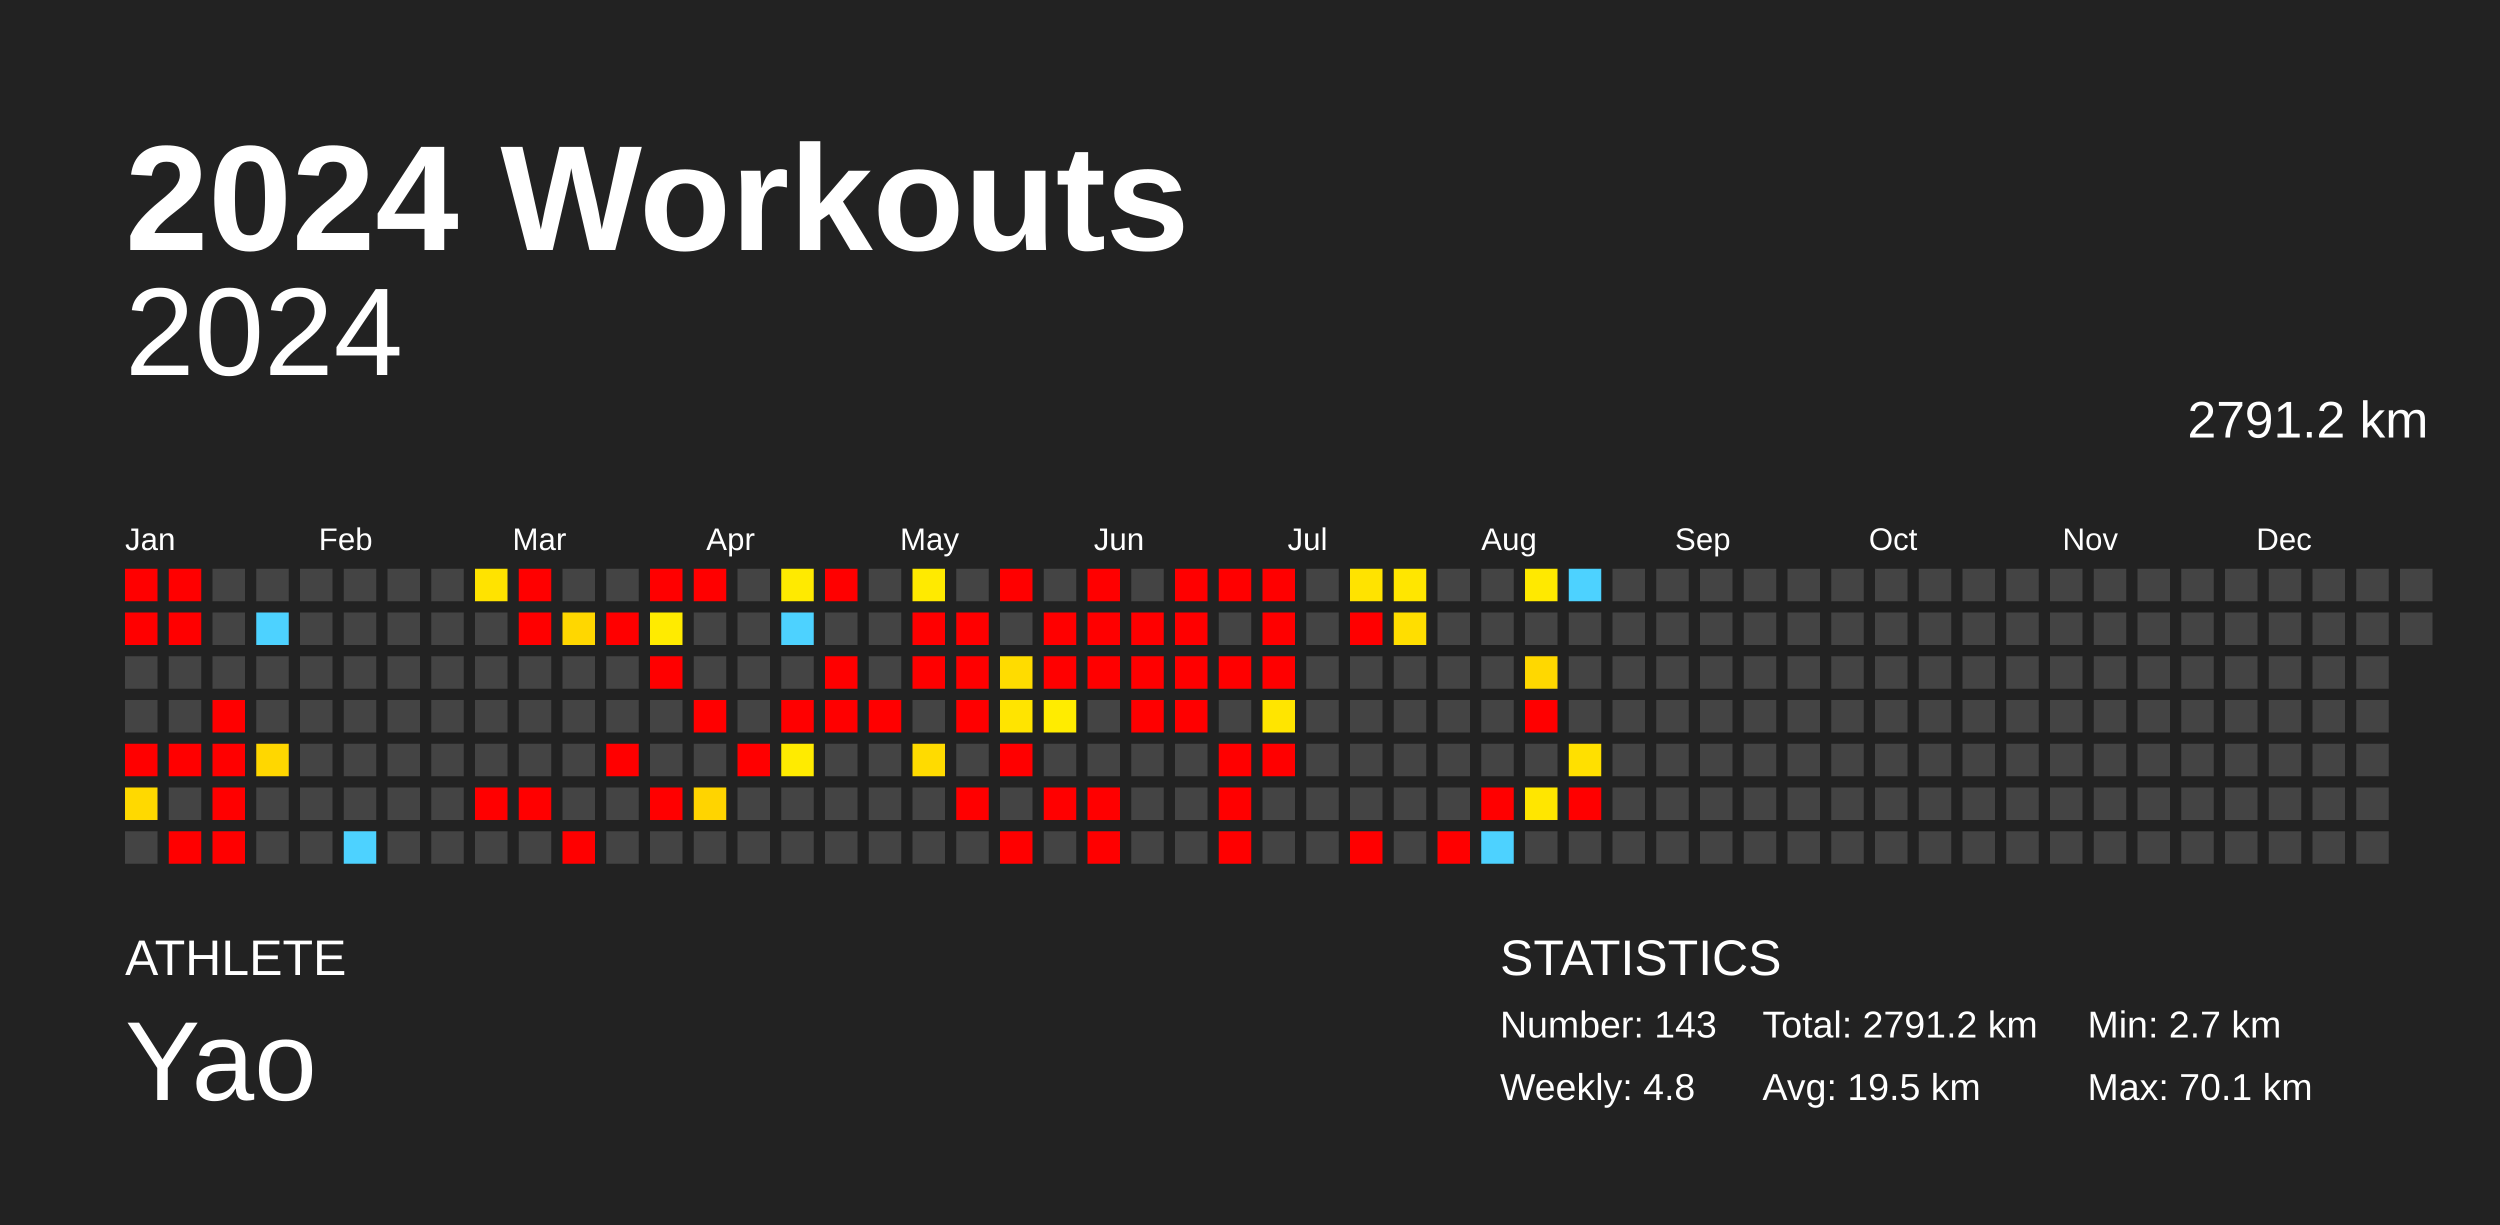
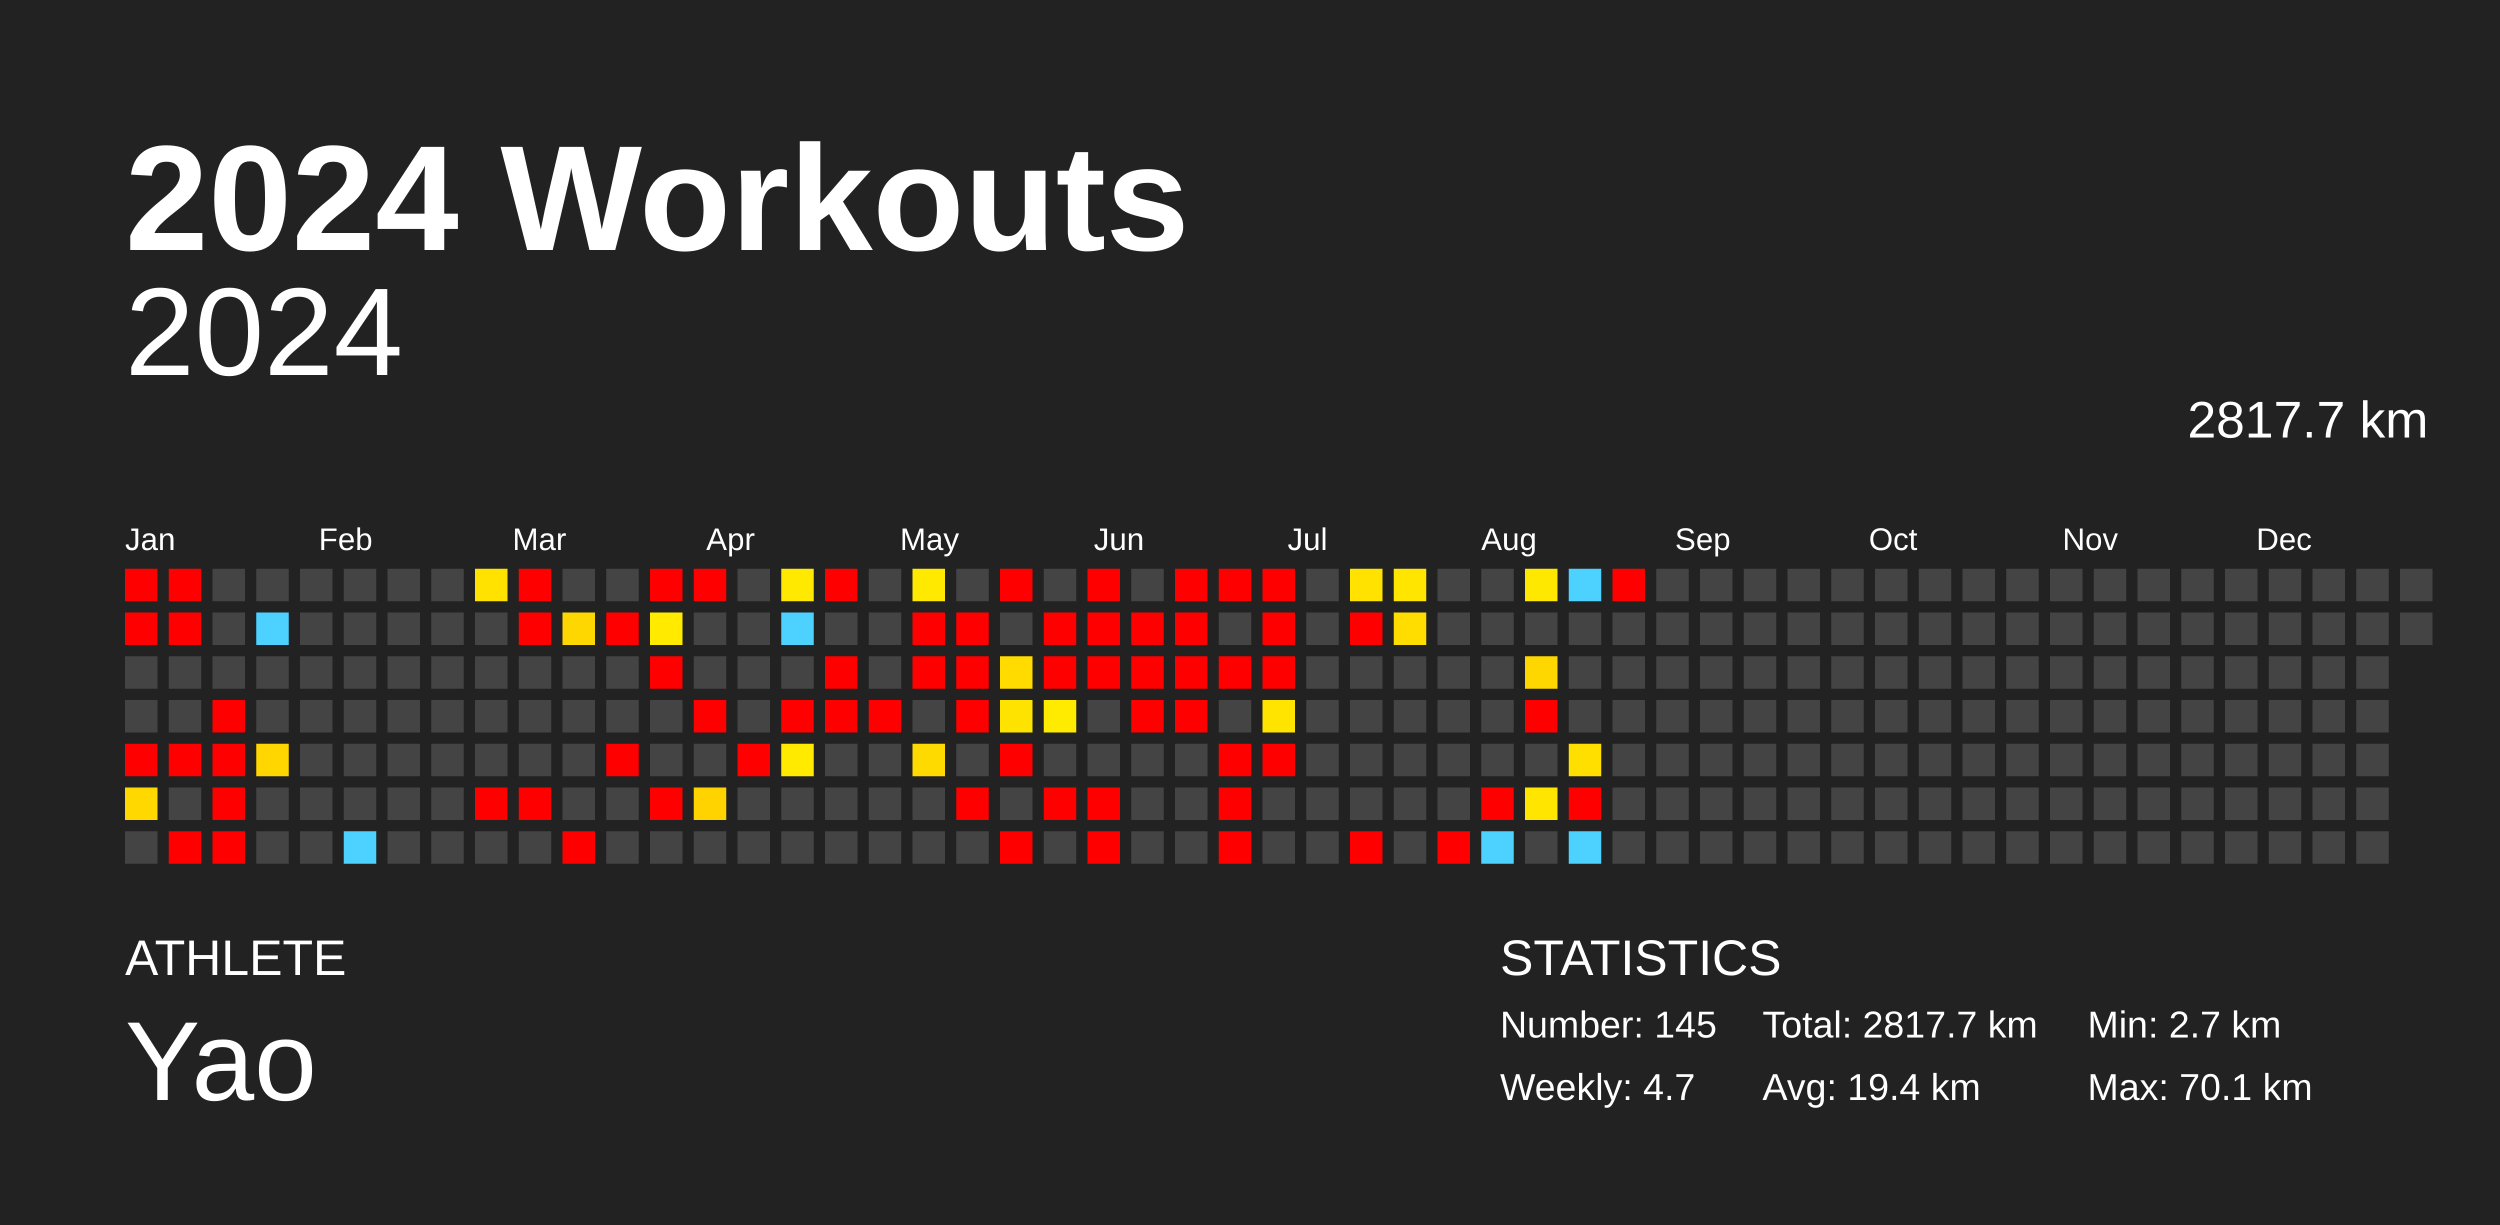
<svg xmlns="http://www.w3.org/2000/svg" baseProfile="full" height="98mm" version="1.1" viewBox="0,0,200,98" width="200mm">
  <defs />
  <rect fill="#222222" height="98" width="200" x="0" y="0" />
  <text fill="#FFFFFF" style="font-size:12px; font-family:Arial; font-weight:bold;" x="10" y="20">2024 Workouts</text>
  <text fill="#FFFFFF" style="font-size:4px; font-family:Arial" x="10" y="78">ATHLETE</text>
  <text fill="#FFFFFF" style="font-size:9px; font-family:Arial" x="10" y="88">Yao</text>
  <text fill="#FFFFFF" style="font-size:4px; font-family:Arial" x="120" y="78">STATISTICS</text>
-   <text fill="#FFFFFF" style="font-size:3px; font-family:Arial" x="120" y="83">Number: 143</text>
-   <text fill="#FFFFFF" style="font-size:3px; font-family:Arial" x="120" y="88">Weekly: 4.8</text>
-   <text fill="#FFFFFF" style="font-size:3px; font-family:Arial" x="141" y="83">Total: 2791.2 km</text>
-   <text fill="#FFFFFF" style="font-size:3px; font-family:Arial" x="141" y="88">Avg: 19.5 km</text>
+   <text fill="#FFFFFF" style="font-size:3px; font-family:Arial" x="120" y="83">Number: 145</text>
+   <text fill="#FFFFFF" style="font-size:3px; font-family:Arial" x="120" y="88">Weekly: 4.7</text>
+   <text fill="#FFFFFF" style="font-size:3px; font-family:Arial" x="141" y="83">Total: 2817.7 km</text>
+   <text fill="#FFFFFF" style="font-size:3px; font-family:Arial" x="141" y="88">Avg: 19.4 km</text>
  <text fill="#FFFFFF" style="font-size:3px; font-family:Arial" x="167" y="83">Min: 2.7 km</text>
  <text fill="#FFFFFF" style="font-size:3px; font-family:Arial" x="167" y="88">Max: 70.1 km</text>
  <text alignment-baseline="hanging" fill="#FFFFFF" style="font-size:10.0px; font-family:Arial;" x="10" y="30">2024</text>
-   <text alignment-baseline="hanging" fill="#FFFFFF" style="font-size:4.125px; font-family:Arial;" x="175" y="35">2791.2 km</text>
+   <text alignment-baseline="hanging" fill="#FFFFFF" style="font-size:4.125px; font-family:Arial;" x="175" y="35">2817.7 km</text>
  <text fill="#FFFFFF" style="font-size:2.5px; font-family:Arial" x="10.0" y="44">Jan</text>
  <text fill="#FFFFFF" style="font-size:2.5px; font-family:Arial" x="25.5" y="44">Feb</text>
  <text fill="#FFFFFF" style="font-size:2.5px; font-family:Arial" x="41.0" y="44">Mar</text>
  <text fill="#FFFFFF" style="font-size:2.5px; font-family:Arial" x="56.5" y="44">Apr</text>
  <text fill="#FFFFFF" style="font-size:2.5px; font-family:Arial" x="72.0" y="44">May</text>
  <text fill="#FFFFFF" style="font-size:2.5px; font-family:Arial" x="87.5" y="44">Jun</text>
  <text fill="#FFFFFF" style="font-size:2.5px; font-family:Arial" x="103.0" y="44">Jul</text>
  <text fill="#FFFFFF" style="font-size:2.5px; font-family:Arial" x="118.5" y="44">Aug</text>
  <text fill="#FFFFFF" style="font-size:2.5px; font-family:Arial" x="134.0" y="44">Sep</text>
  <text fill="#FFFFFF" style="font-size:2.5px; font-family:Arial" x="149.5" y="44">Oct</text>
  <text fill="#FFFFFF" style="font-size:2.5px; font-family:Arial" x="165.0" y="44">Nov</text>
  <text fill="#FFFFFF" style="font-size:2.5px; font-family:Arial" x="180.5" y="44">Dec</text>
  <rect fill="red" height="2.6" width="2.6" x="10.0" y="45.5" />
  <rect fill="red" height="2.6" width="2.6" x="10.0" y="49.0" />
  <rect fill="#444444" height="2.6" width="2.6" x="10.0" y="52.5" />
  <rect fill="#444444" height="2.6" width="2.6" x="10.0" y="56.0" />
  <rect fill="red" height="2.6" width="2.6" x="10.0" y="59.5" />
-   <rect fill="#ffd900" height="2.6" width="2.6" x="10.0" y="63.0" />
+   <rect fill="#ffd800" height="2.6" width="2.6" x="10.0" y="63.0" />
  <rect fill="#444444" height="2.6" width="2.6" x="10.0" y="66.5" />
  <rect fill="red" height="2.6" width="2.6" x="13.5" y="45.5" />
  <rect fill="red" height="2.6" width="2.6" x="13.5" y="49.0" />
  <rect fill="#444444" height="2.6" width="2.6" x="13.5" y="52.5" />
  <rect fill="#444444" height="2.6" width="2.6" x="13.5" y="56.0" />
  <rect fill="red" height="2.6" width="2.6" x="13.5" y="59.5" />
  <rect fill="#444444" height="2.6" width="2.6" x="13.5" y="63.0" />
  <rect fill="red" height="2.6" width="2.6" x="13.5" y="66.5" />
  <rect fill="#444444" height="2.6" width="2.6" x="17.0" y="45.5" />
  <rect fill="#444444" height="2.6" width="2.6" x="17.0" y="49.0" />
  <rect fill="#444444" height="2.6" width="2.6" x="17.0" y="52.5" />
  <rect fill="red" height="2.6" width="2.6" x="17.0" y="56.0" />
  <rect fill="red" height="2.6" width="2.6" x="17.0" y="59.5" />
  <rect fill="red" height="2.6" width="2.6" x="17.0" y="63.0" />
  <rect fill="red" height="2.6" width="2.6" x="17.0" y="66.5" />
  <rect fill="#444444" height="2.6" width="2.6" x="20.5" y="45.5" />
  <rect fill="#4dd2ff" height="2.6" width="2.6" x="20.5" y="49.0" />
  <rect fill="#444444" height="2.6" width="2.6" x="20.5" y="52.5" />
  <rect fill="#444444" height="2.6" width="2.6" x="20.5" y="56.0" />
-   <rect fill="#ffd700" height="2.6" width="2.6" x="20.5" y="59.5" />
+   <rect fill="#ffd600" height="2.6" width="2.6" x="20.5" y="59.5" />
  <rect fill="#444444" height="2.6" width="2.6" x="20.5" y="63.0" />
  <rect fill="#444444" height="2.6" width="2.6" x="20.5" y="66.5" />
  <rect fill="#444444" height="2.6" width="2.6" x="24.0" y="45.5" />
  <rect fill="#444444" height="2.6" width="2.6" x="24.0" y="49.0" />
  <rect fill="#444444" height="2.6" width="2.6" x="24.0" y="52.5" />
  <rect fill="#444444" height="2.6" width="2.6" x="24.0" y="56.0" />
  <rect fill="#444444" height="2.6" width="2.6" x="24.0" y="59.5" />
  <rect fill="#444444" height="2.6" width="2.6" x="24.0" y="63.0" />
  <rect fill="#444444" height="2.6" width="2.6" x="24.0" y="66.5" />
  <rect fill="#444444" height="2.6" width="2.6" x="27.5" y="45.5" />
  <rect fill="#444444" height="2.6" width="2.6" x="27.5" y="49.0" />
  <rect fill="#444444" height="2.6" width="2.6" x="27.5" y="52.5" />
  <rect fill="#444444" height="2.6" width="2.6" x="27.5" y="56.0" />
  <rect fill="#444444" height="2.6" width="2.6" x="27.5" y="59.5" />
  <rect fill="#444444" height="2.6" width="2.6" x="27.5" y="63.0" />
  <rect fill="#4dd2ff" height="2.6" width="2.6" x="27.5" y="66.5" />
  <rect fill="#444444" height="2.6" width="2.6" x="31.0" y="45.5" />
  <rect fill="#444444" height="2.6" width="2.6" x="31.0" y="49.0" />
  <rect fill="#444444" height="2.6" width="2.6" x="31.0" y="52.5" />
  <rect fill="#444444" height="2.6" width="2.6" x="31.0" y="56.0" />
  <rect fill="#444444" height="2.6" width="2.6" x="31.0" y="59.5" />
  <rect fill="#444444" height="2.6" width="2.6" x="31.0" y="63.0" />
  <rect fill="#444444" height="2.6" width="2.6" x="31.0" y="66.5" />
  <rect fill="#444444" height="2.6" width="2.6" x="34.5" y="45.5" />
  <rect fill="#444444" height="2.6" width="2.6" x="34.5" y="49.0" />
  <rect fill="#444444" height="2.6" width="2.6" x="34.5" y="52.5" />
  <rect fill="#444444" height="2.6" width="2.6" x="34.5" y="56.0" />
  <rect fill="#444444" height="2.6" width="2.6" x="34.5" y="59.5" />
  <rect fill="#444444" height="2.6" width="2.6" x="34.5" y="63.0" />
  <rect fill="#444444" height="2.6" width="2.6" x="34.5" y="66.5" />
-   <rect fill="#ffe300" height="2.6" width="2.6" x="38.0" y="45.5" />
+   <rect fill="#ffe200" height="2.6" width="2.6" x="38.0" y="45.5" />
  <rect fill="#444444" height="2.6" width="2.6" x="38.0" y="49.0" />
  <rect fill="#444444" height="2.6" width="2.6" x="38.0" y="52.5" />
  <rect fill="#444444" height="2.6" width="2.6" x="38.0" y="56.0" />
  <rect fill="#444444" height="2.6" width="2.6" x="38.0" y="59.5" />
  <rect fill="red" height="2.6" width="2.6" x="38.0" y="63.0" />
  <rect fill="#444444" height="2.6" width="2.6" x="38.0" y="66.5" />
  <rect fill="red" height="2.6" width="2.6" x="41.5" y="45.5" />
  <rect fill="red" height="2.6" width="2.6" x="41.5" y="49.0" />
  <rect fill="#444444" height="2.6" width="2.6" x="41.5" y="52.5" />
  <rect fill="#444444" height="2.6" width="2.6" x="41.5" y="56.0" />
  <rect fill="#444444" height="2.6" width="2.6" x="41.5" y="59.5" />
  <rect fill="red" height="2.6" width="2.6" x="41.5" y="63.0" />
  <rect fill="#444444" height="2.6" width="2.6" x="41.5" y="66.5" />
  <rect fill="#444444" height="2.6" width="2.6" x="45.0" y="45.5" />
  <rect fill="#ffd700" height="2.6" width="2.6" x="45.0" y="49.0" />
  <rect fill="#444444" height="2.6" width="2.6" x="45.0" y="52.5" />
  <rect fill="#444444" height="2.6" width="2.6" x="45.0" y="56.0" />
  <rect fill="#444444" height="2.6" width="2.6" x="45.0" y="59.5" />
  <rect fill="#444444" height="2.6" width="2.6" x="45.0" y="63.0" />
  <rect fill="red" height="2.6" width="2.6" x="45.0" y="66.5" />
  <rect fill="#444444" height="2.6" width="2.6" x="48.5" y="45.5" />
  <rect fill="red" height="2.6" width="2.6" x="48.5" y="49.0" />
  <rect fill="#444444" height="2.6" width="2.6" x="48.5" y="52.5" />
  <rect fill="#444444" height="2.6" width="2.6" x="48.5" y="56.0" />
  <rect fill="red" height="2.6" width="2.6" x="48.5" y="59.5" />
  <rect fill="#444444" height="2.6" width="2.6" x="48.5" y="63.0" />
  <rect fill="#444444" height="2.6" width="2.6" x="48.5" y="66.5" />
  <rect fill="red" height="2.6" width="2.6" x="52.0" y="45.5" />
-   <rect fill="#ffeb00" height="2.6" width="2.6" x="52.0" y="49.0" />
+   <rect fill="#ffea00" height="2.6" width="2.6" x="52.0" y="49.0" />
  <rect fill="red" height="2.6" width="2.6" x="52.0" y="52.5" />
  <rect fill="#444444" height="2.6" width="2.6" x="52.0" y="56.0" />
  <rect fill="#444444" height="2.6" width="2.6" x="52.0" y="59.5" />
  <rect fill="red" height="2.6" width="2.6" x="52.0" y="63.0" />
  <rect fill="#444444" height="2.6" width="2.6" x="52.0" y="66.5" />
  <rect fill="red" height="2.6" width="2.6" x="55.5" y="45.5" />
  <rect fill="#444444" height="2.6" width="2.6" x="55.5" y="49.0" />
  <rect fill="#444444" height="2.6" width="2.6" x="55.5" y="52.5" />
  <rect fill="red" height="2.6" width="2.6" x="55.5" y="56.0" />
  <rect fill="#444444" height="2.6" width="2.6" x="55.5" y="59.5" />
-   <rect fill="#ffd400" height="2.6" width="2.6" x="55.5" y="63.0" />
+   <rect fill="#ffd300" height="2.6" width="2.6" x="55.5" y="63.0" />
  <rect fill="#444444" height="2.6" width="2.6" x="55.5" y="66.5" />
  <rect fill="#444444" height="2.6" width="2.6" x="59.0" y="45.5" />
  <rect fill="#444444" height="2.6" width="2.6" x="59.0" y="49.0" />
  <rect fill="#444444" height="2.6" width="2.6" x="59.0" y="52.5" />
  <rect fill="#444444" height="2.6" width="2.6" x="59.0" y="56.0" />
  <rect fill="red" height="2.6" width="2.6" x="59.0" y="59.5" />
  <rect fill="#444444" height="2.6" width="2.6" x="59.0" y="63.0" />
  <rect fill="#444444" height="2.6" width="2.6" x="59.0" y="66.5" />
-   <rect fill="#ffea00" height="2.6" width="2.6" x="62.5" y="45.5" />
+   <rect fill="#ffe900" height="2.6" width="2.6" x="62.5" y="45.5" />
  <rect fill="#4dd2ff" height="2.6" width="2.6" x="62.5" y="49.0" />
  <rect fill="#444444" height="2.6" width="2.6" x="62.5" y="52.5" />
  <rect fill="red" height="2.6" width="2.6" x="62.5" y="56.0" />
-   <rect fill="#ffeb00" height="2.6" width="2.6" x="62.5" y="59.5" />
+   <rect fill="#ffea00" height="2.6" width="2.6" x="62.5" y="59.5" />
  <rect fill="#444444" height="2.6" width="2.6" x="62.5" y="63.0" />
  <rect fill="#444444" height="2.6" width="2.6" x="62.5" y="66.5" />
  <rect fill="red" height="2.6" width="2.6" x="66.0" y="45.5" />
  <rect fill="#444444" height="2.6" width="2.6" x="66.0" y="49.0" />
  <rect fill="red" height="2.6" width="2.6" x="66.0" y="52.5" />
  <rect fill="red" height="2.6" width="2.6" x="66.0" y="56.0" />
  <rect fill="#444444" height="2.6" width="2.6" x="66.0" y="59.5" />
  <rect fill="#444444" height="2.6" width="2.6" x="66.0" y="63.0" />
  <rect fill="#444444" height="2.6" width="2.6" x="66.0" y="66.5" />
  <rect fill="#444444" height="2.6" width="2.6" x="69.5" y="45.5" />
  <rect fill="#444444" height="2.6" width="2.6" x="69.5" y="49.0" />
  <rect fill="#444444" height="2.6" width="2.6" x="69.5" y="52.5" />
  <rect fill="red" height="2.6" width="2.6" x="69.5" y="56.0" />
  <rect fill="#444444" height="2.6" width="2.6" x="69.5" y="59.5" />
  <rect fill="#444444" height="2.6" width="2.6" x="69.5" y="63.0" />
  <rect fill="#444444" height="2.6" width="2.6" x="69.5" y="66.5" />
-   <rect fill="#ffea00" height="2.6" width="2.6" x="73.0" y="45.5" />
+   <rect fill="#ffe900" height="2.6" width="2.6" x="73.0" y="45.5" />
  <rect fill="red" height="2.6" width="2.6" x="73.0" y="49.0" />
  <rect fill="red" height="2.6" width="2.6" x="73.0" y="52.5" />
  <rect fill="#444444" height="2.6" width="2.6" x="73.0" y="56.0" />
-   <rect fill="#ffdb00" height="2.6" width="2.6" x="73.0" y="59.5" />
+   <rect fill="#ffda00" height="2.6" width="2.6" x="73.0" y="59.5" />
  <rect fill="#444444" height="2.6" width="2.6" x="73.0" y="63.0" />
  <rect fill="#444444" height="2.6" width="2.6" x="73.0" y="66.5" />
  <rect fill="#444444" height="2.6" width="2.6" x="76.5" y="45.5" />
  <rect fill="red" height="2.6" width="2.6" x="76.5" y="49.0" />
  <rect fill="red" height="2.6" width="2.6" x="76.5" y="52.5" />
  <rect fill="red" height="2.6" width="2.6" x="76.5" y="56.0" />
  <rect fill="#444444" height="2.6" width="2.6" x="76.5" y="59.5" />
  <rect fill="red" height="2.6" width="2.6" x="76.5" y="63.0" />
  <rect fill="#444444" height="2.6" width="2.6" x="76.5" y="66.5" />
  <rect fill="red" height="2.6" width="2.6" x="80.0" y="45.5" />
  <rect fill="#444444" height="2.6" width="2.6" x="80.0" y="49.0" />
-   <rect fill="#ffdc00" height="2.6" width="2.6" x="80.0" y="52.5" />
-   <rect fill="#ffe400" height="2.6" width="2.6" x="80.0" y="56.0" />
+   <rect fill="#ffdb00" height="2.6" width="2.6" x="80.0" y="52.5" />
+   <rect fill="#ffe300" height="2.6" width="2.6" x="80.0" y="56.0" />
  <rect fill="red" height="2.6" width="2.6" x="80.0" y="59.5" />
  <rect fill="#444444" height="2.6" width="2.6" x="80.0" y="63.0" />
  <rect fill="red" height="2.6" width="2.6" x="80.0" y="66.5" />
  <rect fill="#444444" height="2.6" width="2.6" x="83.5" y="45.5" />
  <rect fill="red" height="2.6" width="2.6" x="83.5" y="49.0" />
  <rect fill="red" height="2.6" width="2.6" x="83.5" y="52.5" />
-   <rect fill="#ffec00" height="2.6" width="2.6" x="83.5" y="56.0" />
+   <rect fill="#ffeb00" height="2.6" width="2.6" x="83.5" y="56.0" />
  <rect fill="#444444" height="2.6" width="2.6" x="83.5" y="59.5" />
  <rect fill="red" height="2.6" width="2.6" x="83.5" y="63.0" />
  <rect fill="#444444" height="2.6" width="2.6" x="83.5" y="66.5" />
  <rect fill="red" height="2.6" width="2.6" x="87.0" y="45.5" />
  <rect fill="red" height="2.6" width="2.6" x="87.0" y="49.0" />
  <rect fill="red" height="2.6" width="2.6" x="87.0" y="52.5" />
  <rect fill="#444444" height="2.6" width="2.6" x="87.0" y="56.0" />
  <rect fill="#444444" height="2.6" width="2.6" x="87.0" y="59.5" />
  <rect fill="red" height="2.6" width="2.6" x="87.0" y="63.0" />
  <rect fill="red" height="2.6" width="2.6" x="87.0" y="66.5" />
  <rect fill="#444444" height="2.6" width="2.6" x="90.5" y="45.5" />
  <rect fill="red" height="2.6" width="2.6" x="90.5" y="49.0" />
  <rect fill="red" height="2.6" width="2.6" x="90.5" y="52.5" />
  <rect fill="red" height="2.6" width="2.6" x="90.5" y="56.0" />
  <rect fill="#444444" height="2.6" width="2.6" x="90.5" y="59.5" />
  <rect fill="#444444" height="2.6" width="2.6" x="90.5" y="63.0" />
  <rect fill="#444444" height="2.6" width="2.6" x="90.5" y="66.5" />
  <rect fill="red" height="2.6" width="2.6" x="94.0" y="45.5" />
  <rect fill="red" height="2.6" width="2.6" x="94.0" y="49.0" />
  <rect fill="red" height="2.6" width="2.6" x="94.0" y="52.5" />
  <rect fill="red" height="2.6" width="2.6" x="94.0" y="56.0" />
  <rect fill="#444444" height="2.6" width="2.6" x="94.0" y="59.5" />
  <rect fill="#444444" height="2.6" width="2.6" x="94.0" y="63.0" />
  <rect fill="#444444" height="2.6" width="2.6" x="94.0" y="66.5" />
  <rect fill="red" height="2.6" width="2.6" x="97.5" y="45.5" />
  <rect fill="#444444" height="2.6" width="2.6" x="97.5" y="49.0" />
  <rect fill="red" height="2.6" width="2.6" x="97.5" y="52.5" />
  <rect fill="#444444" height="2.6" width="2.6" x="97.5" y="56.0" />
  <rect fill="red" height="2.6" width="2.6" x="97.5" y="59.5" />
  <rect fill="red" height="2.6" width="2.6" x="97.5" y="63.0" />
  <rect fill="red" height="2.6" width="2.6" x="97.5" y="66.5" />
  <rect fill="red" height="2.6" width="2.6" x="101.0" y="45.5" />
  <rect fill="red" height="2.6" width="2.6" x="101.0" y="49.0" />
  <rect fill="red" height="2.6" width="2.6" x="101.0" y="52.5" />
-   <rect fill="#ffe500" height="2.6" width="2.6" x="101.0" y="56.0" />
+   <rect fill="#ffe400" height="2.6" width="2.6" x="101.0" y="56.0" />
  <rect fill="red" height="2.6" width="2.6" x="101.0" y="59.5" />
  <rect fill="#444444" height="2.6" width="2.6" x="101.0" y="63.0" />
  <rect fill="#444444" height="2.6" width="2.6" x="101.0" y="66.5" />
  <rect fill="#444444" height="2.6" width="2.6" x="104.5" y="45.5" />
  <rect fill="#444444" height="2.6" width="2.6" x="104.5" y="49.0" />
  <rect fill="#444444" height="2.6" width="2.6" x="104.5" y="52.5" />
  <rect fill="#444444" height="2.6" width="2.6" x="104.5" y="56.0" />
  <rect fill="#444444" height="2.6" width="2.6" x="104.5" y="59.5" />
  <rect fill="#444444" height="2.6" width="2.6" x="104.5" y="63.0" />
  <rect fill="#444444" height="2.6" width="2.6" x="104.5" y="66.5" />
-   <rect fill="#ffe300" height="2.6" width="2.6" x="108.0" y="45.5" />
+   <rect fill="#ffe200" height="2.6" width="2.6" x="108.0" y="45.5" />
  <rect fill="red" height="2.6" width="2.6" x="108.0" y="49.0" />
  <rect fill="#444444" height="2.6" width="2.6" x="108.0" y="52.5" />
  <rect fill="#444444" height="2.6" width="2.6" x="108.0" y="56.0" />
  <rect fill="#444444" height="2.6" width="2.6" x="108.0" y="59.5" />
  <rect fill="#444444" height="2.6" width="2.6" x="108.0" y="63.0" />
  <rect fill="red" height="2.6" width="2.6" x="108.0" y="66.5" />
-   <rect fill="#ffe600" height="2.6" width="2.6" x="111.5" y="45.5" />
-   <rect fill="#ffde00" height="2.6" width="2.6" x="111.5" y="49.0" />
+   <rect fill="#ffe500" height="2.6" width="2.6" x="111.5" y="45.5" />
+   <rect fill="#ffdd00" height="2.6" width="2.6" x="111.5" y="49.0" />
  <rect fill="#444444" height="2.6" width="2.6" x="111.5" y="52.5" />
  <rect fill="#444444" height="2.6" width="2.6" x="111.5" y="56.0" />
  <rect fill="#444444" height="2.6" width="2.6" x="111.5" y="59.5" />
  <rect fill="#444444" height="2.6" width="2.6" x="111.5" y="63.0" />
  <rect fill="#444444" height="2.6" width="2.6" x="111.5" y="66.5" />
  <rect fill="#444444" height="2.6" width="2.6" x="115.0" y="45.5" />
  <rect fill="#444444" height="2.6" width="2.6" x="115.0" y="49.0" />
  <rect fill="#444444" height="2.6" width="2.6" x="115.0" y="52.5" />
  <rect fill="#444444" height="2.6" width="2.6" x="115.0" y="56.0" />
  <rect fill="#444444" height="2.6" width="2.6" x="115.0" y="59.5" />
  <rect fill="#444444" height="2.6" width="2.6" x="115.0" y="63.0" />
  <rect fill="red" height="2.6" width="2.6" x="115.0" y="66.5" />
  <rect fill="#444444" height="2.6" width="2.6" x="118.5" y="45.5" />
  <rect fill="#444444" height="2.6" width="2.6" x="118.5" y="49.0" />
  <rect fill="#444444" height="2.6" width="2.6" x="118.5" y="52.5" />
  <rect fill="#444444" height="2.6" width="2.6" x="118.5" y="56.0" />
  <rect fill="#444444" height="2.6" width="2.6" x="118.5" y="59.5" />
  <rect fill="red" height="2.6" width="2.6" x="118.5" y="63.0" />
  <rect fill="#4dd2ff" height="2.6" width="2.6" x="118.5" y="66.5" />
-   <rect fill="#ffe900" height="2.6" width="2.6" x="122.0" y="45.5" />
+   <rect fill="#ffe800" height="2.6" width="2.6" x="122.0" y="45.5" />
  <rect fill="#444444" height="2.6" width="2.6" x="122.0" y="49.0" />
-   <rect fill="#ffd800" height="2.6" width="2.6" x="122.0" y="52.5" />
+   <rect fill="#ffd700" height="2.6" width="2.6" x="122.0" y="52.5" />
  <rect fill="red" height="2.6" width="2.6" x="122.0" y="56.0" />
  <rect fill="#444444" height="2.6" width="2.6" x="122.0" y="59.5" />
-   <rect fill="#ffe600" height="2.6" width="2.6" x="122.0" y="63.0" />
+   <rect fill="#ffe500" height="2.6" width="2.6" x="122.0" y="63.0" />
  <rect fill="#444444" height="2.6" width="2.6" x="122.0" y="66.5" />
  <rect fill="#4dd2ff" height="2.6" width="2.6" x="125.5" y="45.5" />
  <rect fill="#444444" height="2.6" width="2.6" x="125.5" y="49.0" />
  <rect fill="#444444" height="2.6" width="2.6" x="125.5" y="52.5" />
  <rect fill="#444444" height="2.6" width="2.6" x="125.5" y="56.0" />
-   <rect fill="#ffe000" height="2.6" width="2.6" x="125.5" y="59.5" />
+   <rect fill="#ffdf00" height="2.6" width="2.6" x="125.5" y="59.5" />
  <rect fill="red" height="2.6" width="2.6" x="125.5" y="63.0" />
-   <rect fill="#444444" height="2.6" width="2.6" x="125.5" y="66.5" />
-   <rect fill="#444444" height="2.6" width="2.6" x="129.0" y="45.5" />
+   <rect fill="#4dd2ff" height="2.6" width="2.6" x="125.5" y="66.5" />
+   <rect fill="red" height="2.6" width="2.6" x="129.0" y="45.5" />
  <rect fill="#444444" height="2.6" width="2.6" x="129.0" y="49.0" />
  <rect fill="#444444" height="2.6" width="2.6" x="129.0" y="52.5" />
  <rect fill="#444444" height="2.6" width="2.6" x="129.0" y="56.0" />
  <rect fill="#444444" height="2.6" width="2.6" x="129.0" y="59.5" />
  <rect fill="#444444" height="2.6" width="2.6" x="129.0" y="63.0" />
  <rect fill="#444444" height="2.6" width="2.6" x="129.0" y="66.5" />
  <rect fill="#444444" height="2.6" width="2.6" x="132.5" y="45.5" />
  <rect fill="#444444" height="2.6" width="2.6" x="132.5" y="49.0" />
  <rect fill="#444444" height="2.6" width="2.6" x="132.5" y="52.5" />
  <rect fill="#444444" height="2.6" width="2.6" x="132.5" y="56.0" />
  <rect fill="#444444" height="2.6" width="2.6" x="132.5" y="59.5" />
  <rect fill="#444444" height="2.6" width="2.6" x="132.5" y="63.0" />
  <rect fill="#444444" height="2.6" width="2.6" x="132.5" y="66.5" />
  <rect fill="#444444" height="2.6" width="2.6" x="136.0" y="45.5" />
  <rect fill="#444444" height="2.6" width="2.6" x="136.0" y="49.0" />
  <rect fill="#444444" height="2.6" width="2.6" x="136.0" y="52.5" />
  <rect fill="#444444" height="2.6" width="2.6" x="136.0" y="56.0" />
  <rect fill="#444444" height="2.6" width="2.6" x="136.0" y="59.5" />
  <rect fill="#444444" height="2.6" width="2.6" x="136.0" y="63.0" />
  <rect fill="#444444" height="2.6" width="2.6" x="136.0" y="66.5" />
  <rect fill="#444444" height="2.6" width="2.6" x="139.5" y="45.5" />
  <rect fill="#444444" height="2.6" width="2.6" x="139.5" y="49.0" />
  <rect fill="#444444" height="2.6" width="2.6" x="139.5" y="52.5" />
  <rect fill="#444444" height="2.6" width="2.6" x="139.5" y="56.0" />
  <rect fill="#444444" height="2.6" width="2.6" x="139.5" y="59.5" />
  <rect fill="#444444" height="2.6" width="2.6" x="139.5" y="63.0" />
  <rect fill="#444444" height="2.6" width="2.6" x="139.5" y="66.5" />
  <rect fill="#444444" height="2.6" width="2.6" x="143.0" y="45.5" />
  <rect fill="#444444" height="2.6" width="2.6" x="143.0" y="49.0" />
  <rect fill="#444444" height="2.6" width="2.6" x="143.0" y="52.5" />
  <rect fill="#444444" height="2.6" width="2.6" x="143.0" y="56.0" />
  <rect fill="#444444" height="2.6" width="2.6" x="143.0" y="59.5" />
  <rect fill="#444444" height="2.6" width="2.6" x="143.0" y="63.0" />
  <rect fill="#444444" height="2.6" width="2.6" x="143.0" y="66.5" />
  <rect fill="#444444" height="2.6" width="2.6" x="146.5" y="45.5" />
  <rect fill="#444444" height="2.6" width="2.6" x="146.5" y="49.0" />
  <rect fill="#444444" height="2.6" width="2.6" x="146.5" y="52.5" />
  <rect fill="#444444" height="2.6" width="2.6" x="146.5" y="56.0" />
  <rect fill="#444444" height="2.6" width="2.6" x="146.5" y="59.5" />
  <rect fill="#444444" height="2.6" width="2.6" x="146.5" y="63.0" />
  <rect fill="#444444" height="2.6" width="2.6" x="146.5" y="66.5" />
  <rect fill="#444444" height="2.6" width="2.6" x="150.0" y="45.5" />
  <rect fill="#444444" height="2.6" width="2.6" x="150.0" y="49.0" />
  <rect fill="#444444" height="2.6" width="2.6" x="150.0" y="52.5" />
  <rect fill="#444444" height="2.6" width="2.6" x="150.0" y="56.0" />
  <rect fill="#444444" height="2.6" width="2.6" x="150.0" y="59.5" />
  <rect fill="#444444" height="2.6" width="2.6" x="150.0" y="63.0" />
  <rect fill="#444444" height="2.6" width="2.6" x="150.0" y="66.5" />
  <rect fill="#444444" height="2.6" width="2.6" x="153.5" y="45.5" />
  <rect fill="#444444" height="2.6" width="2.6" x="153.5" y="49.0" />
  <rect fill="#444444" height="2.6" width="2.6" x="153.5" y="52.5" />
  <rect fill="#444444" height="2.6" width="2.6" x="153.5" y="56.0" />
  <rect fill="#444444" height="2.6" width="2.6" x="153.5" y="59.5" />
  <rect fill="#444444" height="2.6" width="2.6" x="153.5" y="63.0" />
  <rect fill="#444444" height="2.6" width="2.6" x="153.5" y="66.5" />
  <rect fill="#444444" height="2.6" width="2.6" x="157.0" y="45.5" />
  <rect fill="#444444" height="2.6" width="2.6" x="157.0" y="49.0" />
  <rect fill="#444444" height="2.6" width="2.6" x="157.0" y="52.5" />
  <rect fill="#444444" height="2.6" width="2.6" x="157.0" y="56.0" />
  <rect fill="#444444" height="2.6" width="2.6" x="157.0" y="59.5" />
  <rect fill="#444444" height="2.6" width="2.6" x="157.0" y="63.0" />
  <rect fill="#444444" height="2.6" width="2.6" x="157.0" y="66.5" />
  <rect fill="#444444" height="2.6" width="2.6" x="160.5" y="45.5" />
  <rect fill="#444444" height="2.6" width="2.6" x="160.5" y="49.0" />
  <rect fill="#444444" height="2.6" width="2.6" x="160.5" y="52.5" />
  <rect fill="#444444" height="2.6" width="2.6" x="160.5" y="56.0" />
  <rect fill="#444444" height="2.6" width="2.6" x="160.5" y="59.5" />
  <rect fill="#444444" height="2.6" width="2.6" x="160.5" y="63.0" />
  <rect fill="#444444" height="2.6" width="2.6" x="160.5" y="66.5" />
  <rect fill="#444444" height="2.6" width="2.6" x="164.0" y="45.5" />
  <rect fill="#444444" height="2.6" width="2.6" x="164.0" y="49.0" />
  <rect fill="#444444" height="2.6" width="2.6" x="164.0" y="52.5" />
  <rect fill="#444444" height="2.6" width="2.6" x="164.0" y="56.0" />
  <rect fill="#444444" height="2.6" width="2.6" x="164.0" y="59.5" />
  <rect fill="#444444" height="2.6" width="2.6" x="164.0" y="63.0" />
  <rect fill="#444444" height="2.6" width="2.6" x="164.0" y="66.5" />
  <rect fill="#444444" height="2.6" width="2.6" x="167.5" y="45.5" />
  <rect fill="#444444" height="2.6" width="2.6" x="167.5" y="49.0" />
  <rect fill="#444444" height="2.6" width="2.6" x="167.5" y="52.5" />
  <rect fill="#444444" height="2.6" width="2.6" x="167.5" y="56.0" />
  <rect fill="#444444" height="2.6" width="2.6" x="167.5" y="59.5" />
  <rect fill="#444444" height="2.6" width="2.6" x="167.5" y="63.0" />
  <rect fill="#444444" height="2.6" width="2.6" x="167.5" y="66.5" />
  <rect fill="#444444" height="2.6" width="2.6" x="171.0" y="45.5" />
  <rect fill="#444444" height="2.6" width="2.6" x="171.0" y="49.0" />
  <rect fill="#444444" height="2.6" width="2.6" x="171.0" y="52.5" />
  <rect fill="#444444" height="2.6" width="2.6" x="171.0" y="56.0" />
  <rect fill="#444444" height="2.6" width="2.6" x="171.0" y="59.5" />
  <rect fill="#444444" height="2.6" width="2.6" x="171.0" y="63.0" />
  <rect fill="#444444" height="2.6" width="2.6" x="171.0" y="66.5" />
  <rect fill="#444444" height="2.6" width="2.6" x="174.5" y="45.5" />
  <rect fill="#444444" height="2.6" width="2.6" x="174.5" y="49.0" />
  <rect fill="#444444" height="2.6" width="2.6" x="174.5" y="52.5" />
  <rect fill="#444444" height="2.6" width="2.6" x="174.5" y="56.0" />
  <rect fill="#444444" height="2.6" width="2.6" x="174.5" y="59.5" />
  <rect fill="#444444" height="2.6" width="2.6" x="174.5" y="63.0" />
  <rect fill="#444444" height="2.6" width="2.6" x="174.5" y="66.5" />
  <rect fill="#444444" height="2.6" width="2.6" x="178.0" y="45.5" />
  <rect fill="#444444" height="2.6" width="2.6" x="178.0" y="49.0" />
  <rect fill="#444444" height="2.6" width="2.6" x="178.0" y="52.5" />
  <rect fill="#444444" height="2.6" width="2.6" x="178.0" y="56.0" />
  <rect fill="#444444" height="2.6" width="2.6" x="178.0" y="59.5" />
  <rect fill="#444444" height="2.6" width="2.6" x="178.0" y="63.0" />
  <rect fill="#444444" height="2.6" width="2.6" x="178.0" y="66.5" />
  <rect fill="#444444" height="2.6" width="2.6" x="181.5" y="45.5" />
  <rect fill="#444444" height="2.6" width="2.6" x="181.5" y="49.0" />
  <rect fill="#444444" height="2.6" width="2.6" x="181.5" y="52.5" />
  <rect fill="#444444" height="2.6" width="2.6" x="181.5" y="56.0" />
  <rect fill="#444444" height="2.6" width="2.6" x="181.5" y="59.5" />
  <rect fill="#444444" height="2.6" width="2.6" x="181.5" y="63.0" />
  <rect fill="#444444" height="2.6" width="2.6" x="181.5" y="66.5" />
  <rect fill="#444444" height="2.6" width="2.6" x="185.0" y="45.5" />
  <rect fill="#444444" height="2.6" width="2.6" x="185.0" y="49.0" />
  <rect fill="#444444" height="2.6" width="2.6" x="185.0" y="52.5" />
  <rect fill="#444444" height="2.6" width="2.6" x="185.0" y="56.0" />
  <rect fill="#444444" height="2.6" width="2.6" x="185.0" y="59.5" />
  <rect fill="#444444" height="2.6" width="2.6" x="185.0" y="63.0" />
  <rect fill="#444444" height="2.6" width="2.6" x="185.0" y="66.5" />
  <rect fill="#444444" height="2.6" width="2.6" x="188.5" y="45.5" />
  <rect fill="#444444" height="2.6" width="2.6" x="188.5" y="49.0" />
  <rect fill="#444444" height="2.6" width="2.6" x="188.5" y="52.5" />
  <rect fill="#444444" height="2.6" width="2.6" x="188.5" y="56.0" />
  <rect fill="#444444" height="2.6" width="2.6" x="188.5" y="59.5" />
  <rect fill="#444444" height="2.6" width="2.6" x="188.5" y="63.0" />
  <rect fill="#444444" height="2.6" width="2.6" x="188.5" y="66.5" />
  <rect fill="#444444" height="2.6" width="2.6" x="192.0" y="45.5" />
  <rect fill="#444444" height="2.6" width="2.6" x="192.0" y="49.0" />
</svg>
